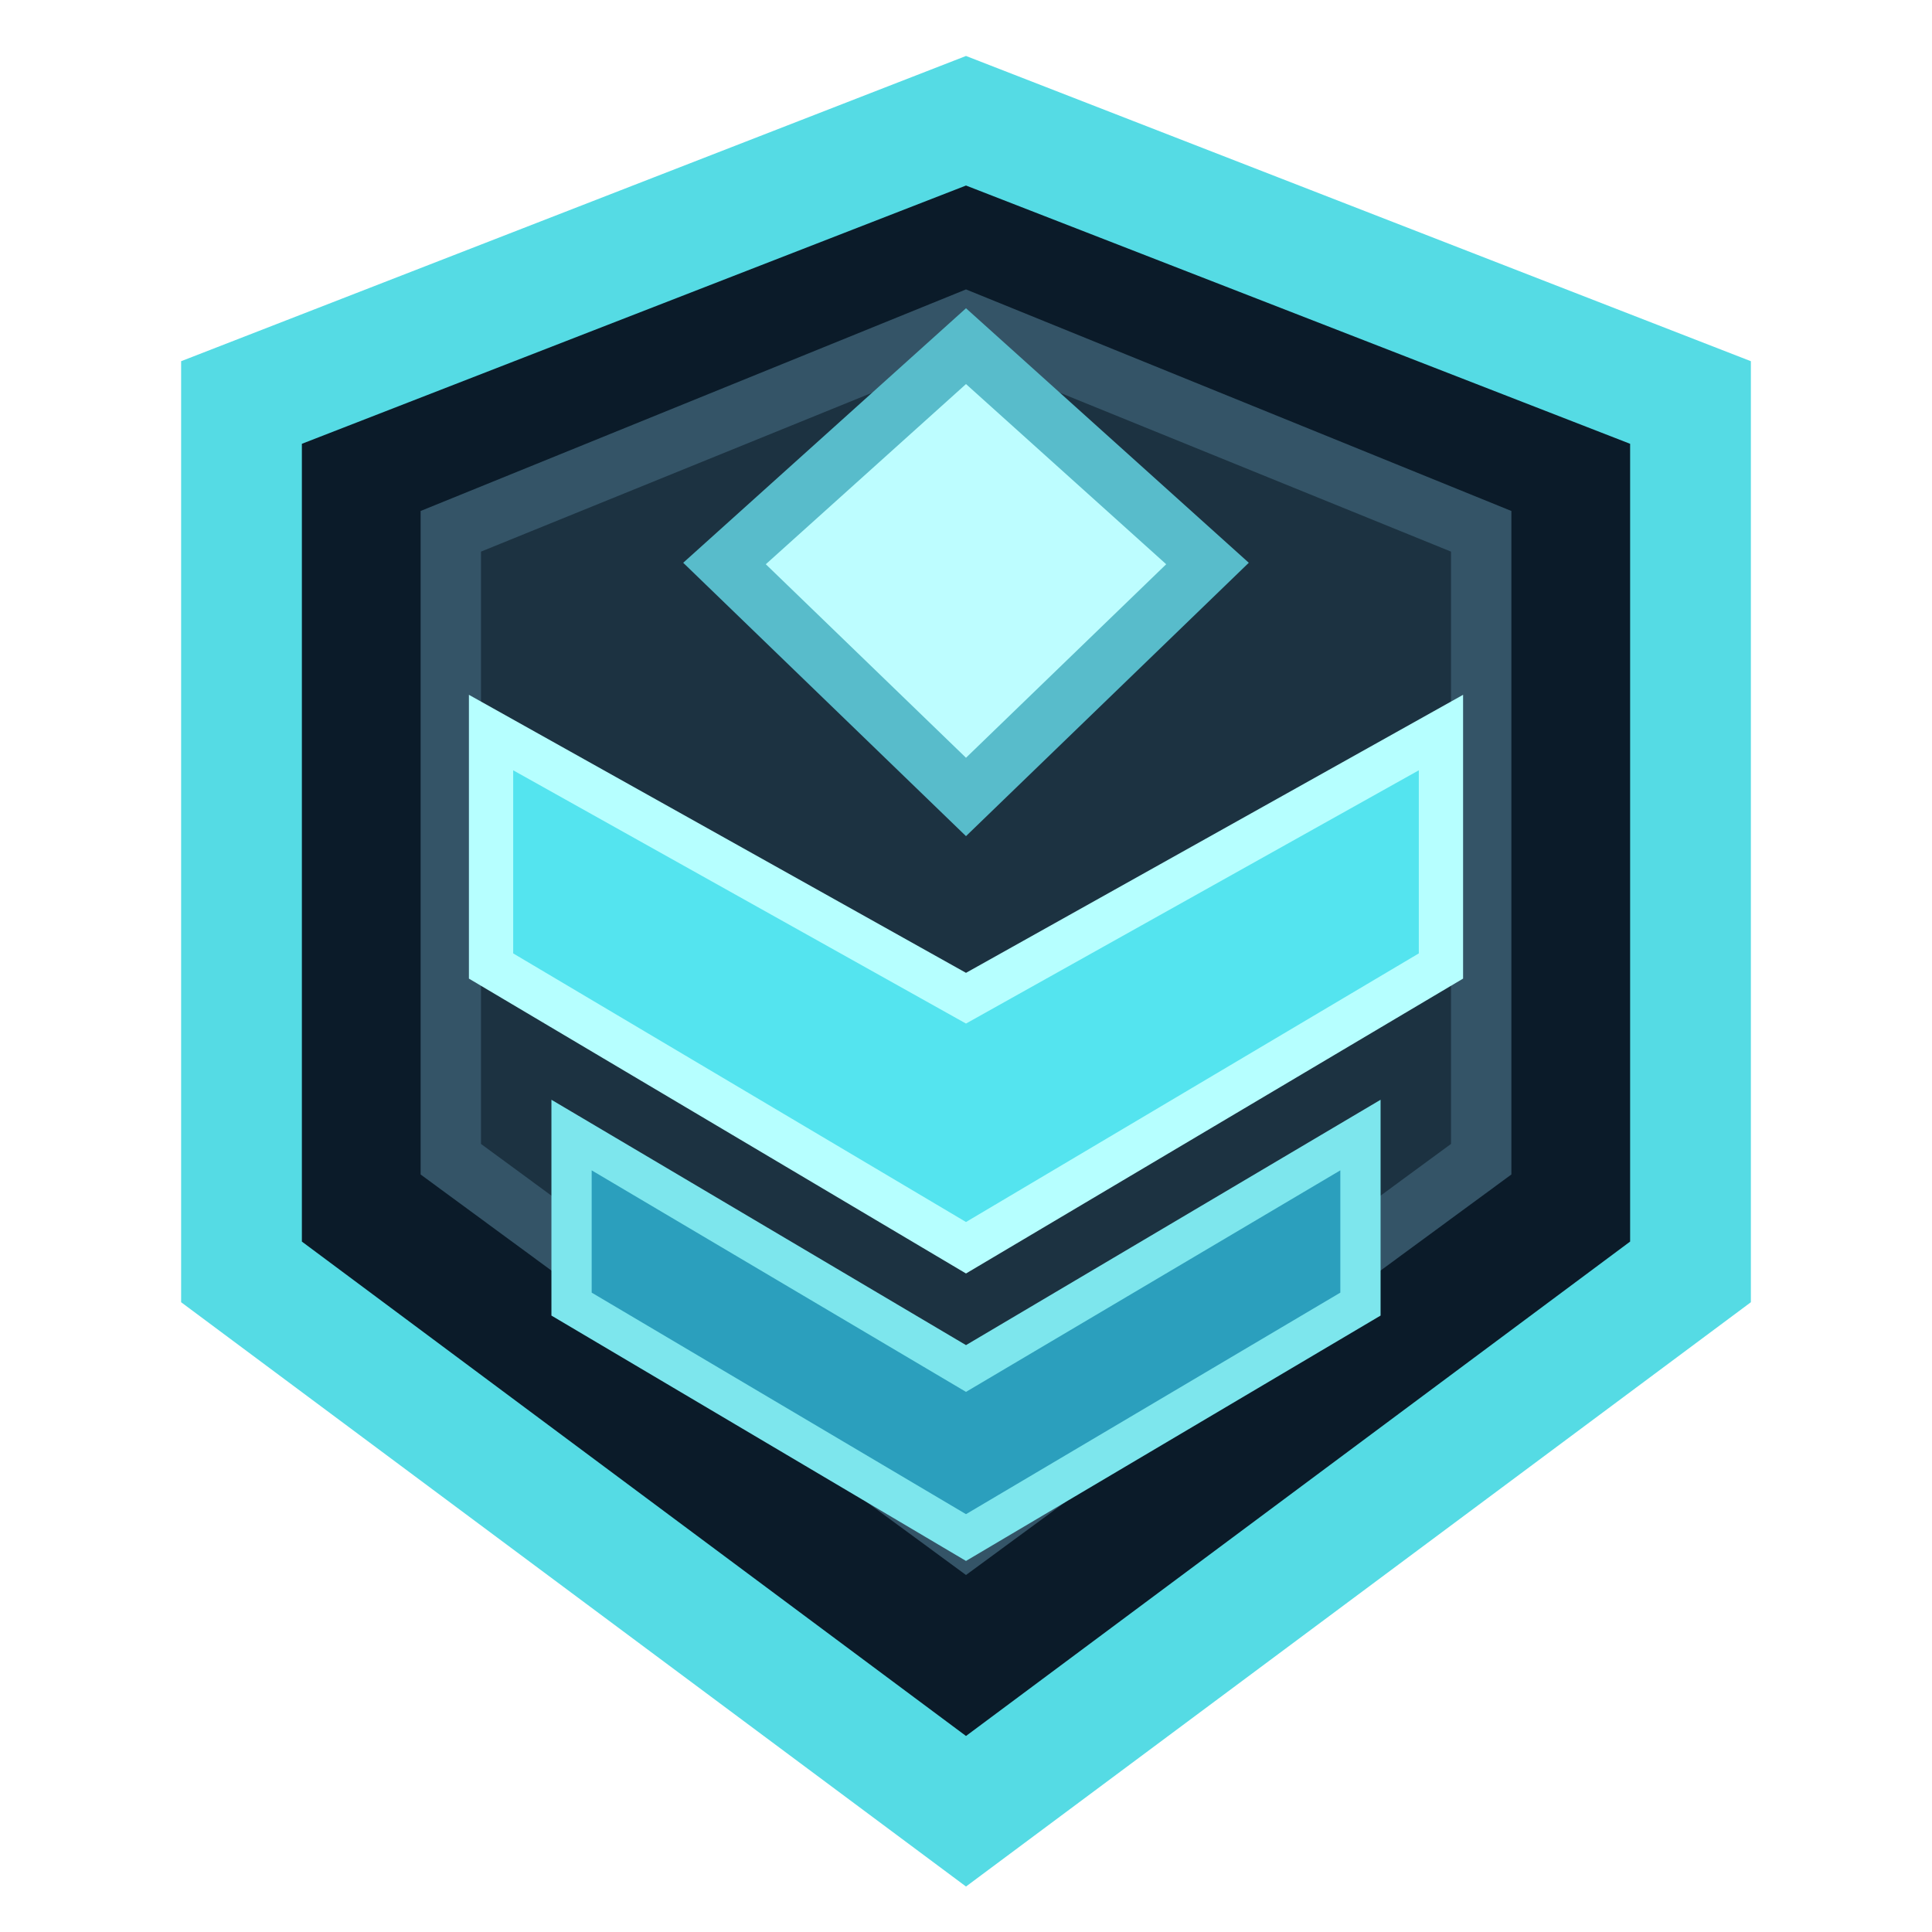
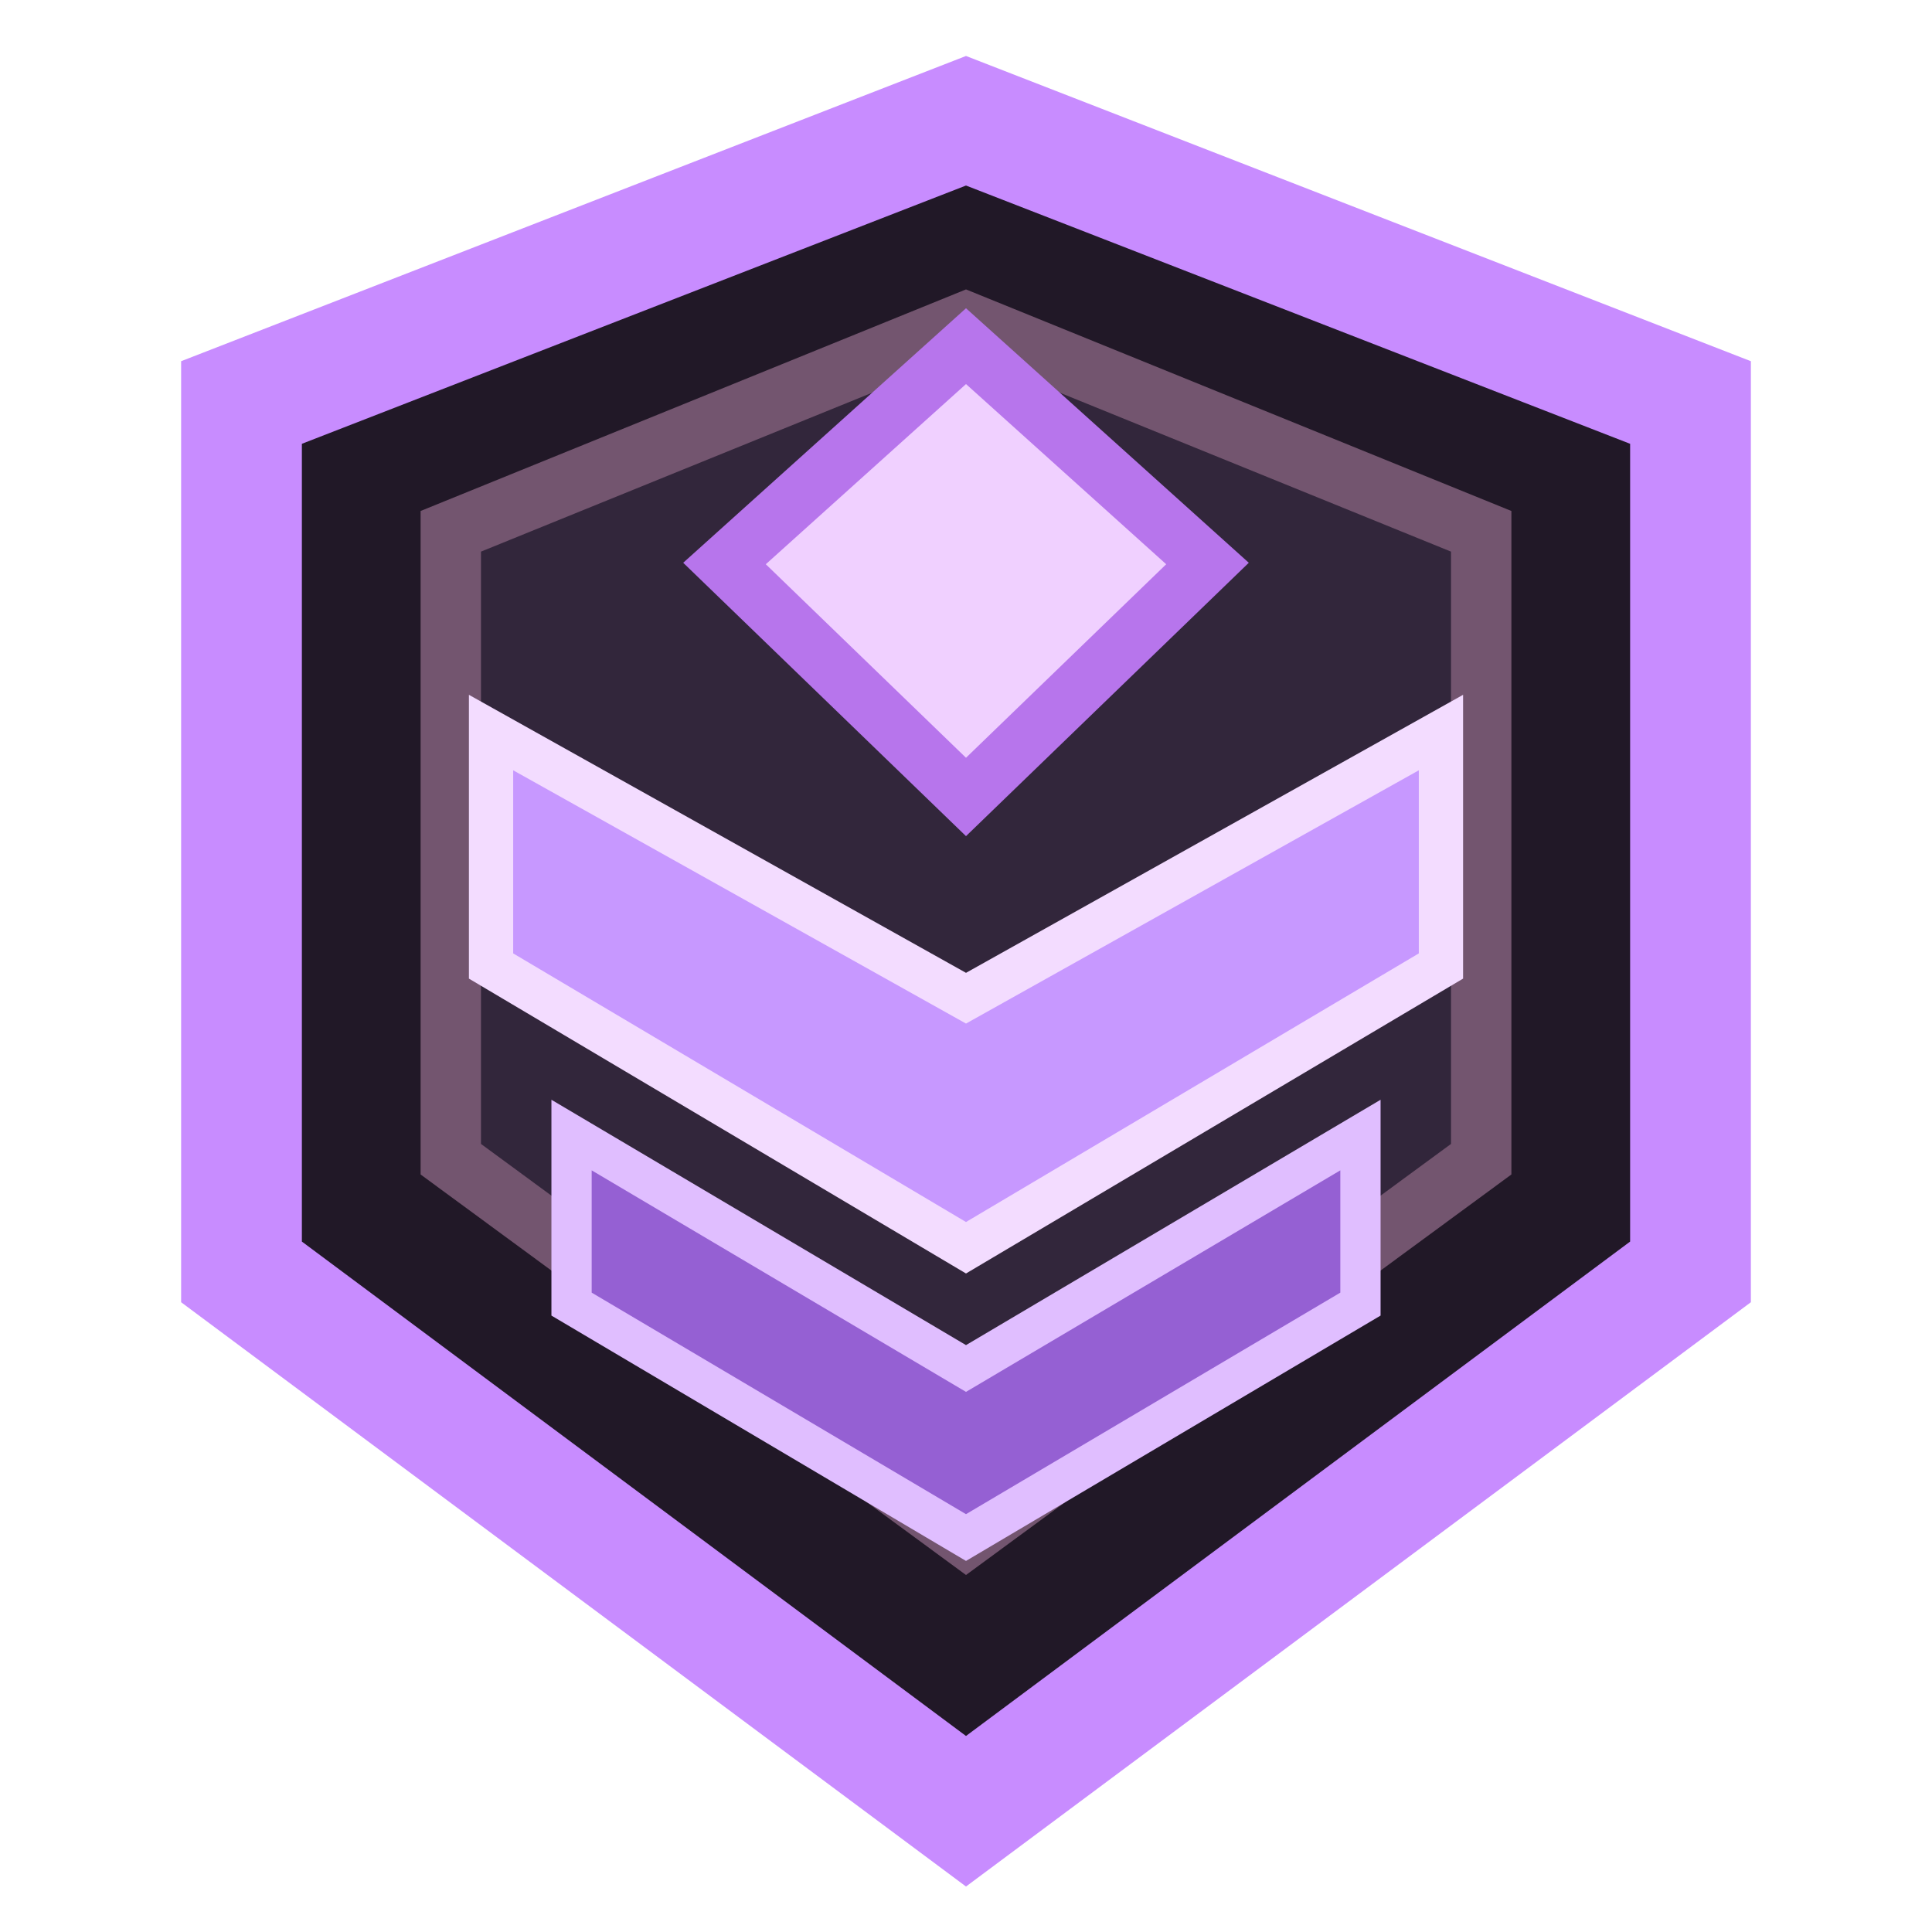
<svg xmlns="http://www.w3.org/2000/svg" width="24" height="24" viewBox="0 0 24 24">
-   <path d="M12 1.5L21 5V15.8L12 22.5L3 15.8V5Z" fill="#0b1b29" stroke="#55dbe4" stroke-width="1.5" />
-   <path d="M12 4L18.4 6.6V14.4L12 19.1L5.6 14.4V6.6Z" fill="#1c3241" stroke="#345467" stroke-width=".75" />
-   <path d="M6.1 9.1L12 12.4L17.9 9.1V12L12 15.5L6.1 12Z" fill="#54e4ef" stroke="#b6ffff" stroke-width=".55" />
-   <path d="M7.1 14.1L12 17L16.9 14.1V16.2L12 19.1L7.1 16.2Z" fill="#2b9fbd" stroke="#7de6ed" stroke-width=".5" />
-   <path d="M12 4.3L15 7L12 9.9L9 7Z" fill="#bdfdff" stroke="#58bccb" stroke-width=".7" />
+   <path d="M12 1.5L21 5V15.8L12 22.5L3 15.8V5Z" fill="#211827" stroke="#c88cff" stroke-width="1.5" />
+   <path d="M12 4L18.4 6.6V14.4L12 19.1L5.6 14.4V6.6Z" fill="#32263b" stroke="#73556f" stroke-width=".75" />
+   <path d="M6.1 9.1L12 12.4L17.9 9.1V12L12 15.5L6.1 12Z" fill="#c798ff" stroke="#f3dcff" stroke-width=".55" />
+   <path d="M7.1 14.1L12 17L16.9 14.1V16.2L12 19.1L7.1 16.2Z" fill="#9560d3" stroke="#e0beff" stroke-width=".5" />
+   <path d="M12 4.3L15 7L12 9.9L9 7Z" fill="#f0d0ff" stroke="#b775ec" stroke-width=".7" />
</svg>
